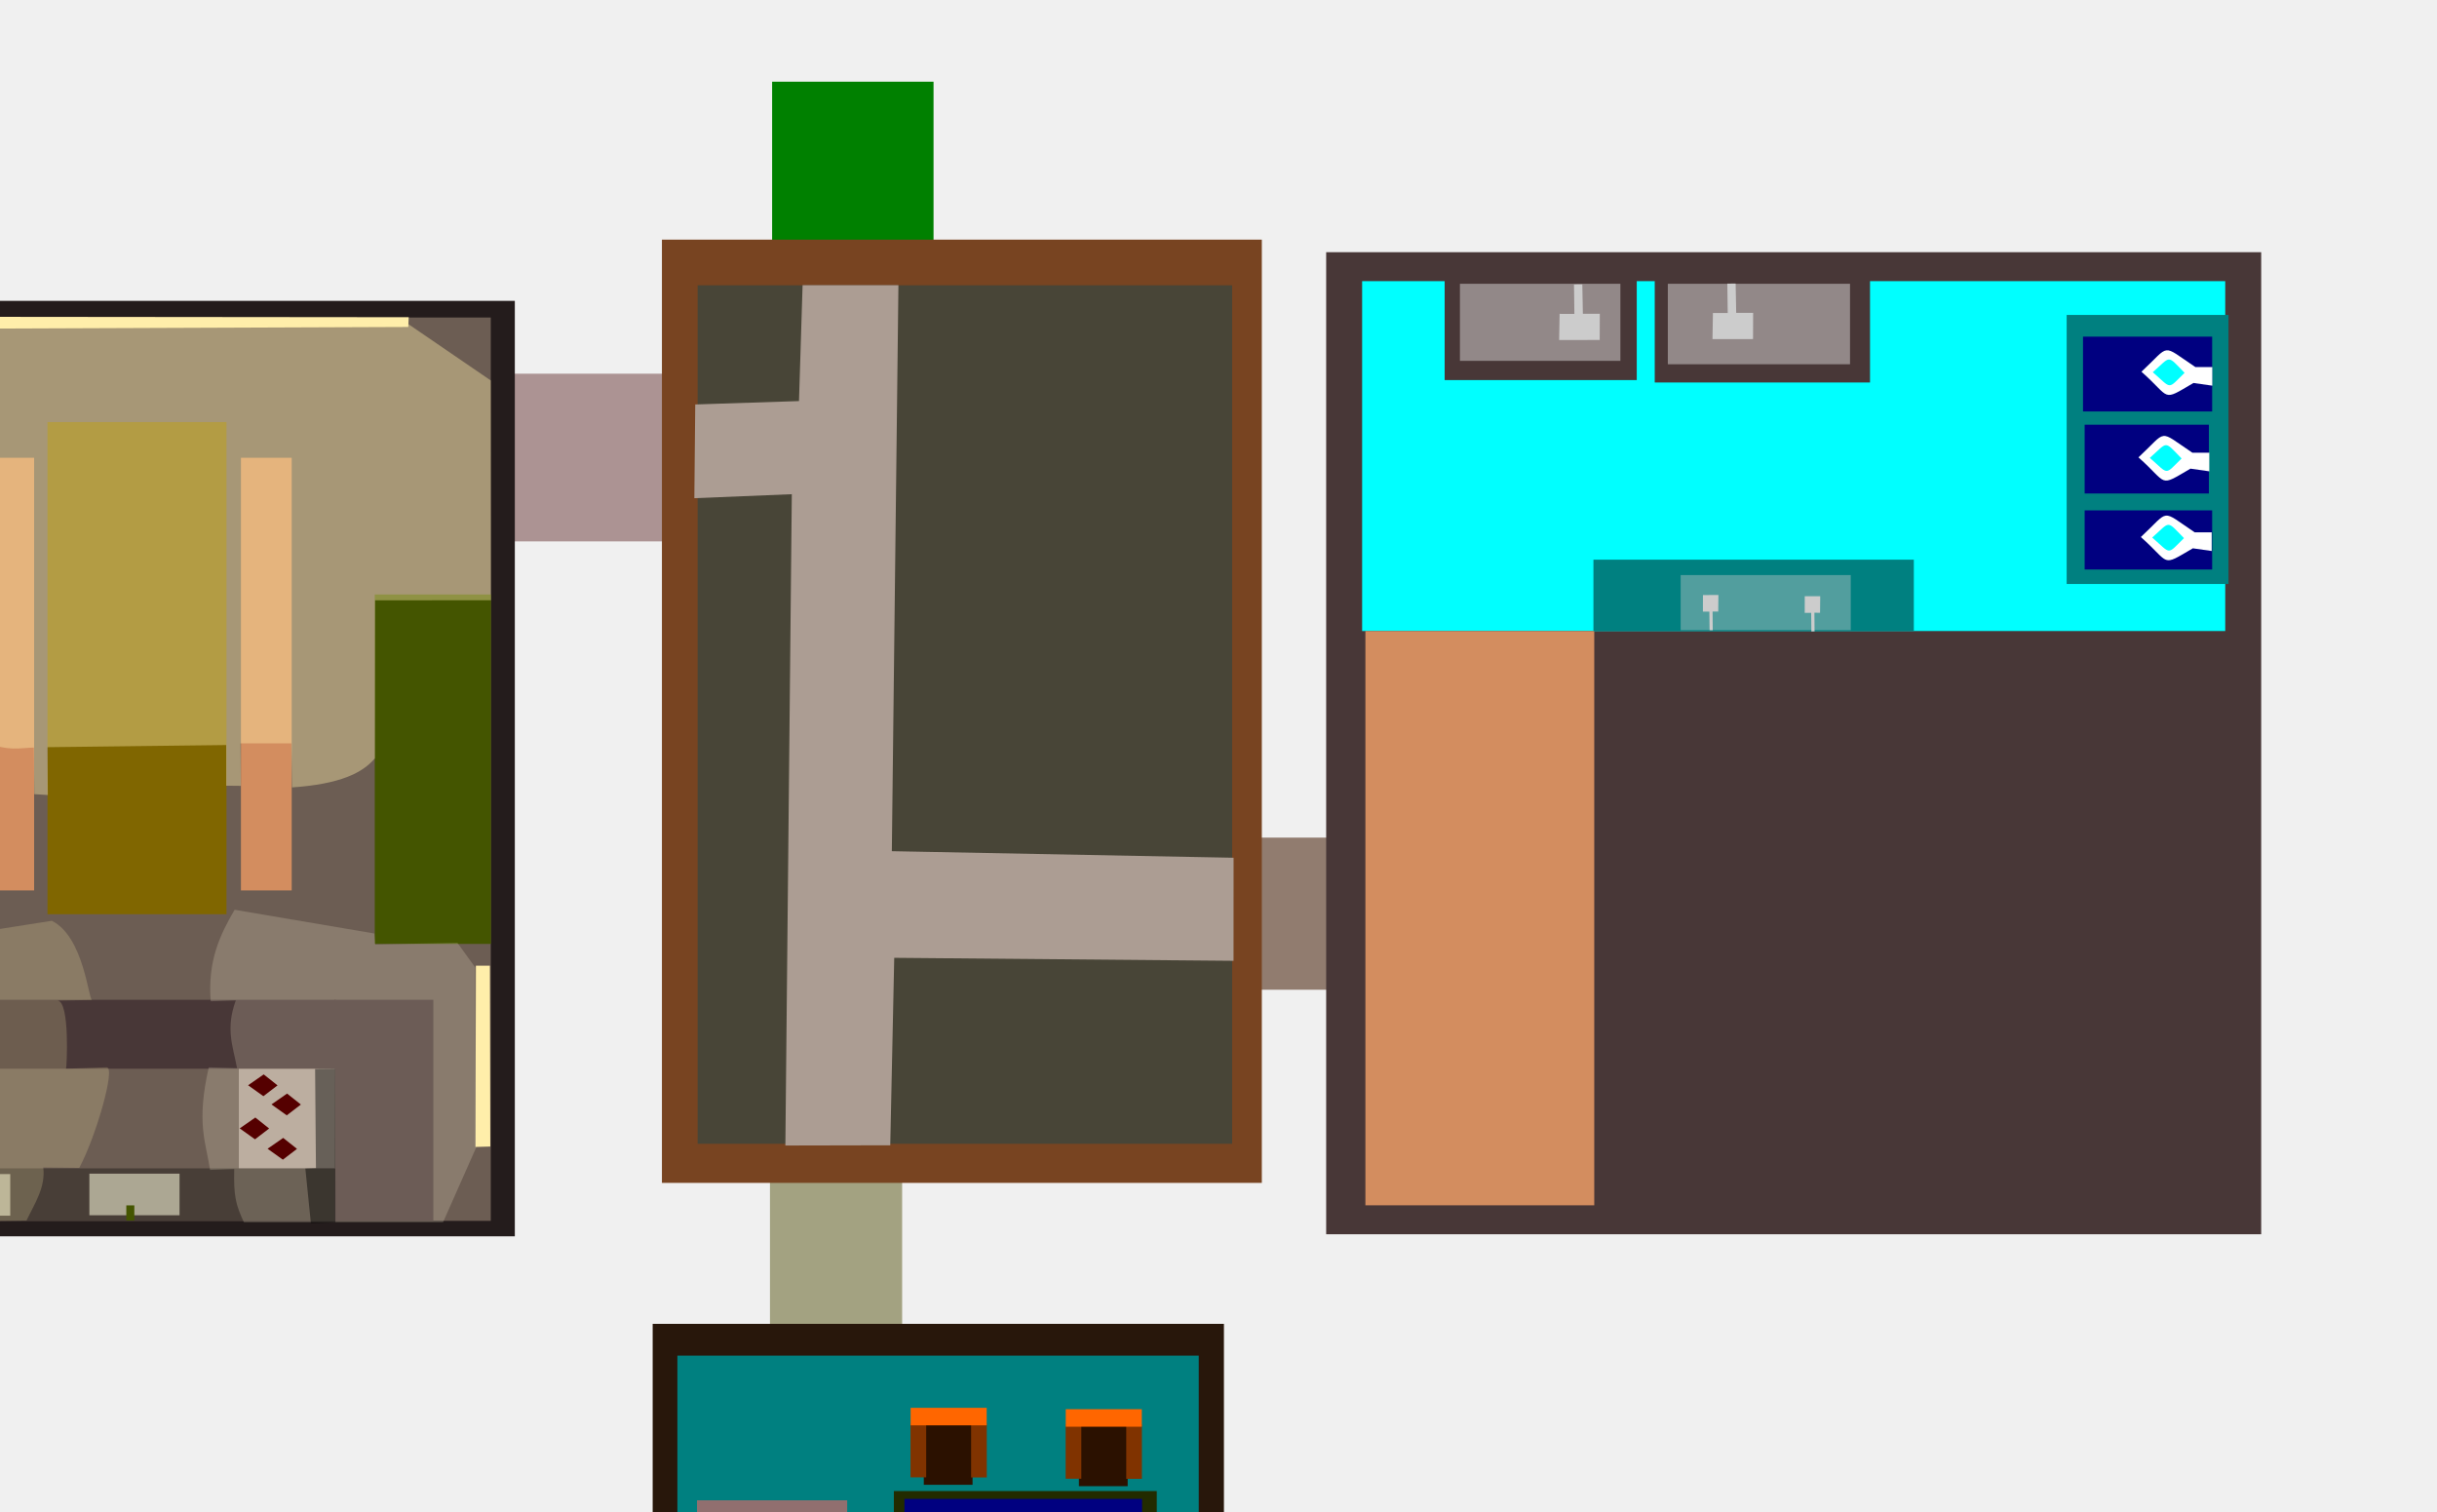
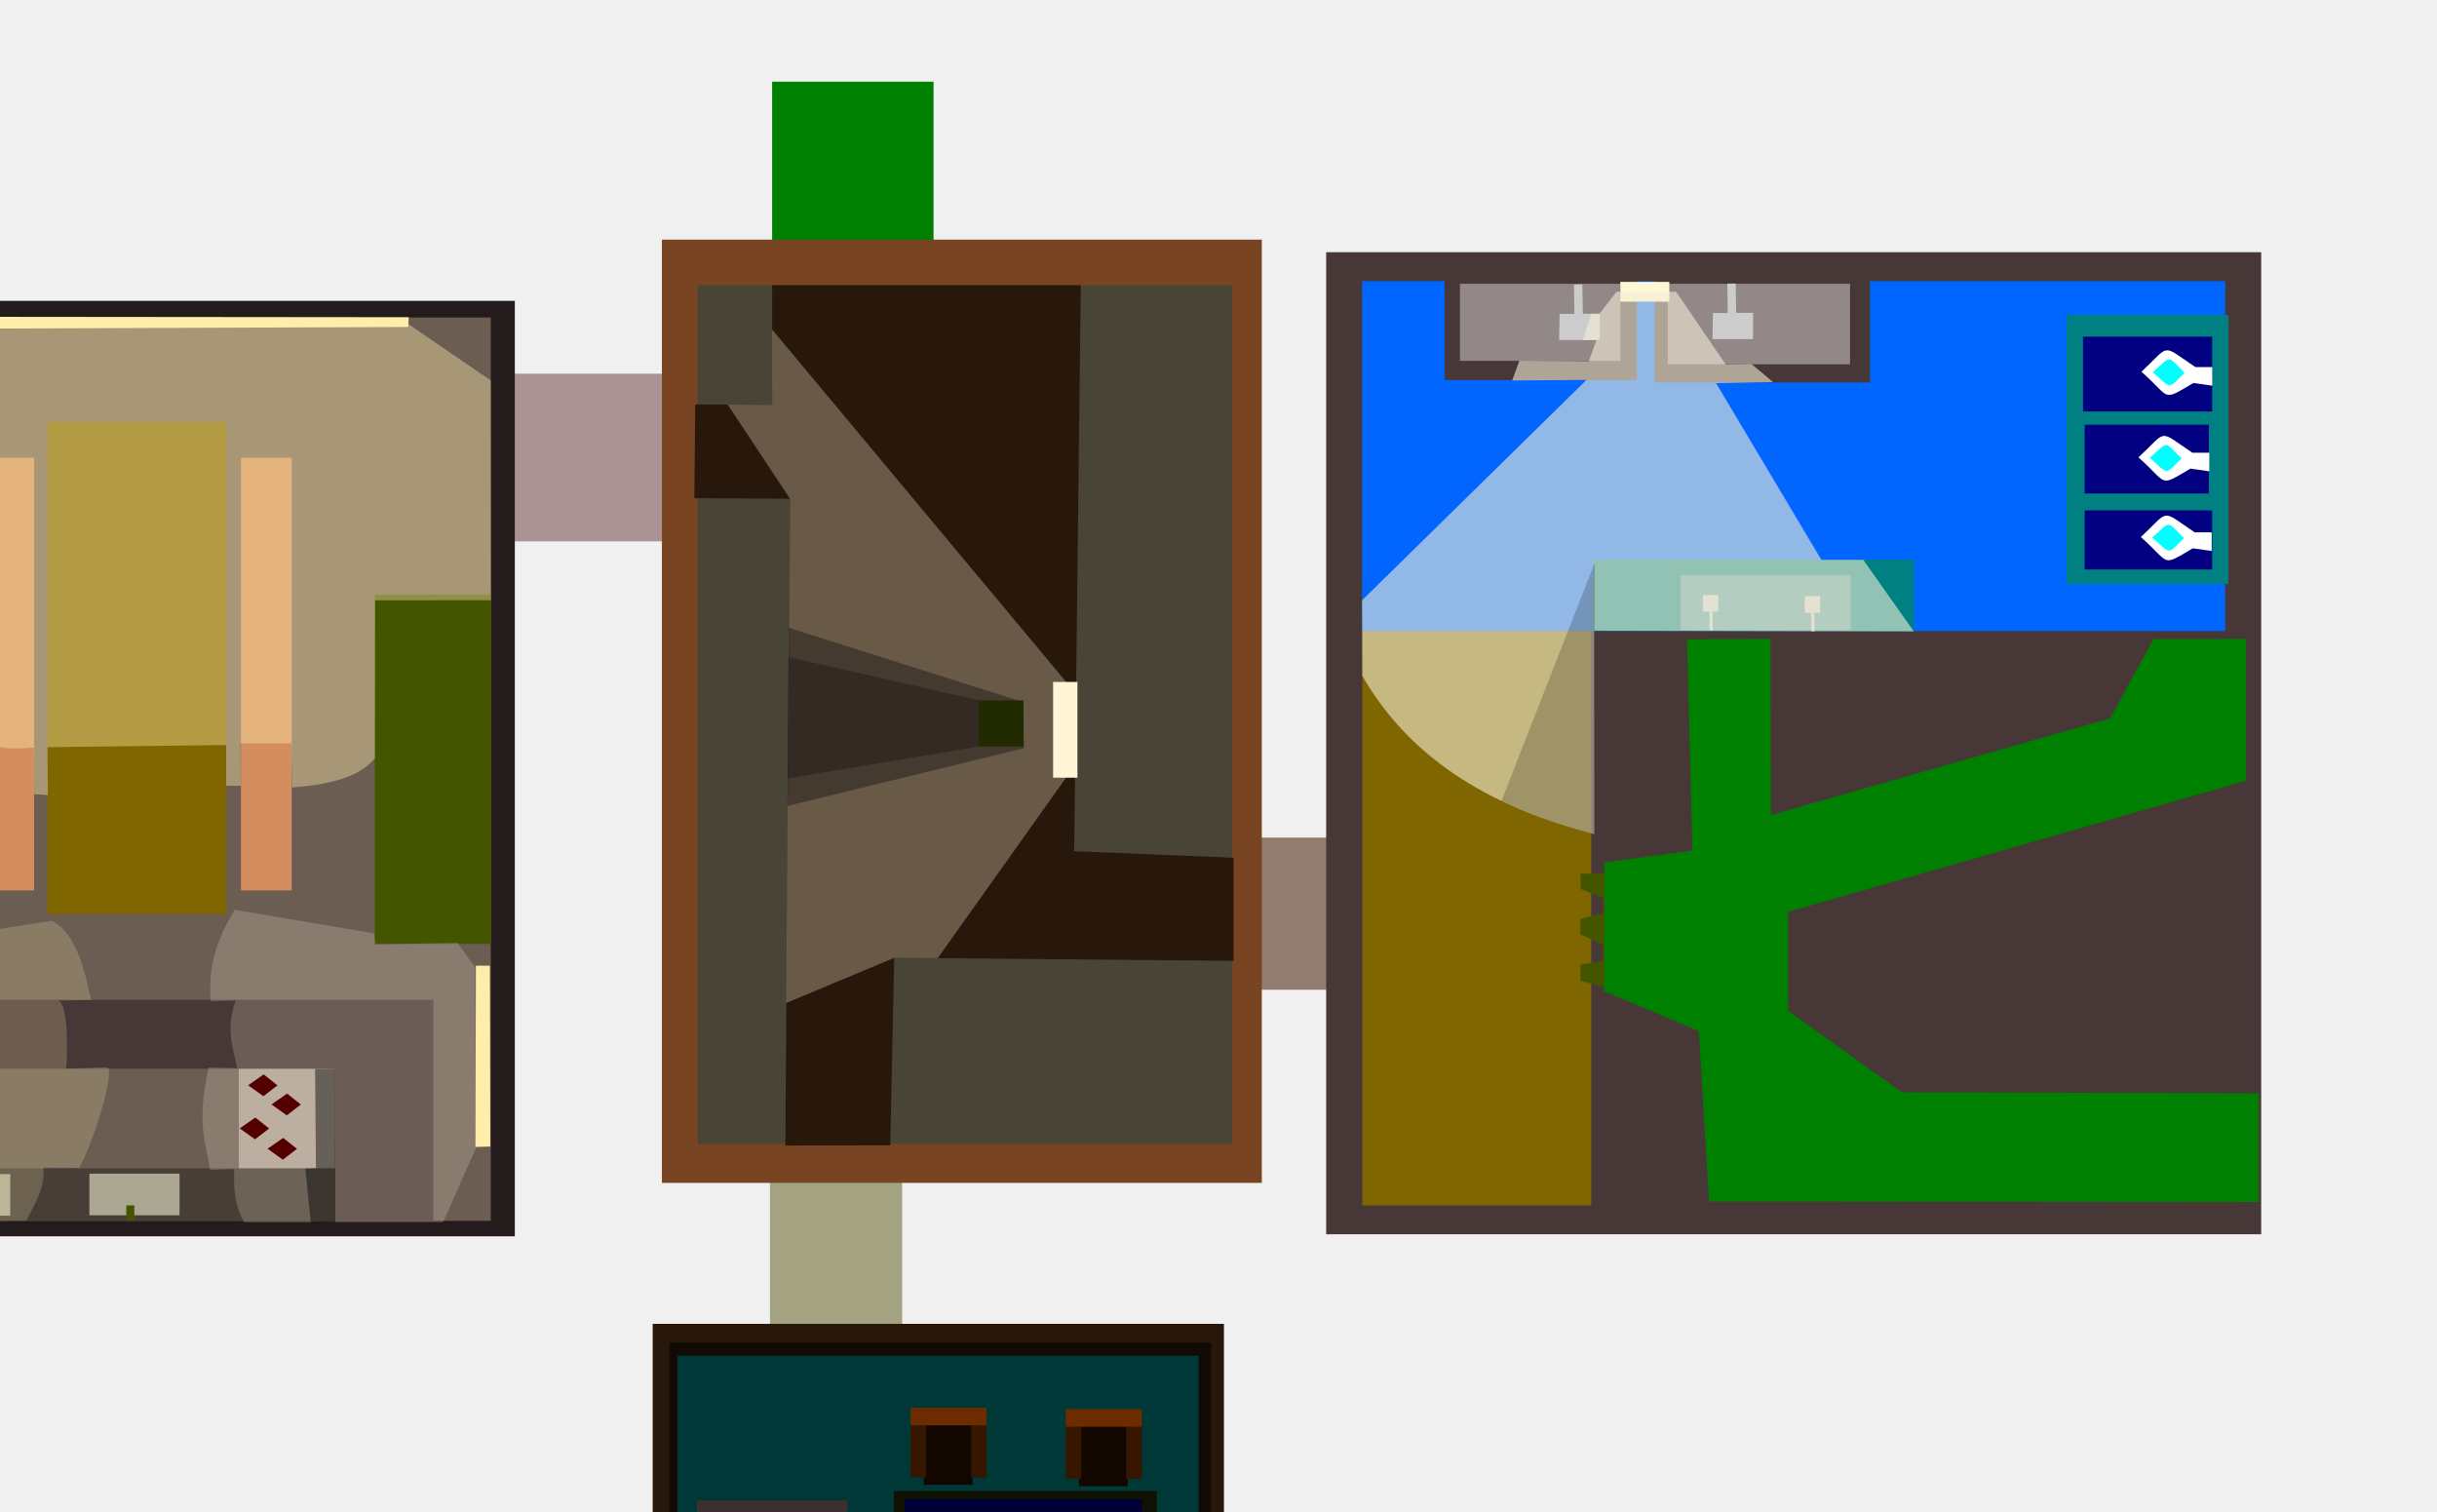
<svg xmlns="http://www.w3.org/2000/svg" id="svg2985" version="1.1" width="100%" height="100%">
  <defs id="defs3038">
    <linearGradient id="linearGradient3061">
      <stop style="stop-color:#483737;stop-opacity:1;" offset="0" id="stop3063" />
      <stop style="stop-color:#ffffff;stop-opacity:1;" offset="1" id="stop3065" />
    </linearGradient>
  </defs>
  <path id="control room-entry" d="M 253.338,450.611 296.826,450.611 296.826,384.879 253.338,384.879 253.338,450.611" style="fill:#a3a281;stroke:none" />
  <path style="fill:#28170b;fill-opacity:1;fill-rule:nonzero;stroke:none" d="M 214.748,435.555 402.701,435.555 402.701,522.509 214.748,522.509 214.748,435.555" id="control room-walls" />
  <path style="fill:#ac9393;stroke:none" d="M 157.81,178.119 220.081,178.119 220.081,122.95 157.81,122.95 157.81,178.119" id="dinner room-entry" />
  <path style="fill:#241c1c;fill-opacity:1;fill-rule:nonzero;stroke:none" d="M -57.844,98.987 169.39,98.987 169.39,406.755 -57.844,406.755 -57.844,98.987" id="dinner room-walls" />
  <path id="hyggym-entry" d="M 408.148,325.626 445.787,325.626 445.787,275.58 408.148,275.58 408.148,325.626" style="fill:#917c6f;stroke:none" />
  <path id="control room" d="M 222.877,515.714 394.415,515.714 394.415,446.01 222.877,446.01 222.877,515.714" style="fill:#008080;stroke:none" />
  <path id="rect3006" d="M 258.812,222.414 408.008,222.414 408.008,85.004 258.812,85.004 258.812,222.414" style="fill:#57a32c;stroke:none">
    <path id="rect3012" d="M235.345 161.489L246.781 161.489L246.781 133.282L235.345 133.282L235.345 161.489" style="fill:#cc0000;stroke:none" />
  </path>
  <path id="rect3008" d="M 233.331,384.904 396.422,384.904 396.422,227.055 233.331,227.055 233.331,384.904" style="fill:#a36b4f;stroke:none" />
  <path id="rect3010" d="M 225.014,373.201 389.245,373.201 389.245,109.615 225.014,109.615 225.014,373.201" style="fill:#0d1fcc;stroke:none" />
  <path id="elevator-shaft-2" d="M 254.05,80.766 307.156,80.766 307.156,26.878 254.05,26.878 254.05,80.766" style="fill:#008000;stroke:none" />
  <path id="main hall 2-walls" d="M 217.79,389.175 415.172,389.175 415.172,78.84 217.79,78.84 217.79,389.175" style="fill:#784421;stroke:none" />
  <path id="dinner room" d="M -51.251,104.462 161.479,104.462 161.479,401.671 -51.251,401.671 -51.251,104.462" style="fill:#6c5d53;fill-opacity:1;fill-rule:nonzero;stroke:none" />
  <path style="fill:#483737;fill-opacity:1;fill-rule:nonzero;stroke:none" d="M 436.342,82.975 743.987,82.975 743.987,406.078 436.342,406.078 436.342,82.975" id="hyggym-walls" />
-   <path style="fill:#00ffff;fill-opacity:1;fill-rule:nonzero;stroke:none" d="M 448.174,92.501 732.154,92.501 732.154,207.612 448.174,207.612 448.174,92.501" id="hyggym-bathroom" />
+   <path style="fill:#0066ff;fill-opacity:1;fill-rule:nonzero;stroke:none" d="M 448.174,92.501 732.154,92.501 732.154,207.612 448.174,207.612 448.174,92.501" id="hyggym-bathroom" />
  <path style="fill:#222b00;fill-opacity:1;fill-rule:nonzero;stroke:none" d="M 294.102,490.565 380.607,490.565 380.607,502.735 294.102,502.735 294.102,490.565" id="control room-table" />
  <path style="fill:#2b1100;fill-opacity:1;fill-rule:nonzero;stroke:none" d="M 303.952,465.449 319.992,465.449 319.992,488.506 303.952,488.506 303.952,465.449" id="control room-chair cushion 1" />
  <path style="fill:#803300;fill-opacity:1;fill-rule:nonzero;stroke:none" d="M 299.584,468.119 304.739,468.119 304.739,486.052 299.584,486.052 299.584,468.119" id="control room-right arm 1" />
  <path style="fill:#803300;fill-opacity:1;fill-rule:nonzero;stroke:none" d="M 319.521,468.157 324.676,468.157 324.676,486.091 319.521,486.091 319.521,468.157" id="control room-left arm 1" />
  <path style="fill:#ff6600;fill-opacity:1;fill-rule:nonzero;stroke:none" d="M 299.617,463.183 324.648,463.183 324.648,468.947 299.617,468.947 299.617,463.183" id="control room-back support 1" />
  <path style="fill:#2b1100;fill-opacity:1;fill-rule:nonzero;stroke:none" d="M 354.991,465.902 371.031,465.902 371.031,488.959 354.991,488.959 354.991,465.902" id="control room-chair cushion 2" />
  <path style="fill:#803300;fill-opacity:1;fill-rule:nonzero;stroke:none" d="M 350.623,468.572 355.778,468.572 355.778,486.505 350.623,486.505 350.623,468.572" id="control room-right arm 2" />
  <path style="fill:#803300;fill-opacity:1;fill-rule:nonzero;stroke:none" d="M 370.56,468.61 375.715,468.61 375.715,486.544 370.56,486.544 370.56,468.61" id="control room-left arm 2" />
  <path style="fill:#ff6600;fill-opacity:1;fill-rule:nonzero;stroke:none" d="M 350.656,463.636 375.687,463.636 375.687,469.4 350.656,469.4 350.656,463.636" id="control room-back support 2" />
  <path style="fill:#916f6f;fill-opacity:1;fill-rule:nonzero;stroke:none" d="M 229.331,493.604 278.75,493.604 278.75,511.267 229.331,511.267 229.331,493.604" id="control room-cabinet" />
  <path style="fill:#483737;fill-opacity:1;fill-rule:nonzero;stroke:none" d="M 475.325,92.104 538.532,92.104 538.532,125.05 475.325,125.05 475.325,92.104" id="hyggym-crapper 1" />
  <path style="fill:#483737;fill-opacity:1;fill-rule:nonzero;stroke:none" d="M 544.448,91.707 615.282,91.707 615.282,125.844 544.448,125.844 544.448,91.707" id="hyggym-crapper 2" />
  <path style="fill:#008080;fill-opacity:1;fill-rule:nonzero;stroke:none" d="M 679.984,103.615 733.23,103.615 733.23,192.131 679.984,192.131 679.984,103.615" id="hyggym-showers" />
  <path style="fill:#000080;fill-opacity:1;fill-rule:nonzero;stroke:none" d="M 685.362,110.76 727.852,110.76 727.852,135.37 685.362,135.37 685.362,110.76" id="hyggym-private3" />
  <path style="fill:#000080;fill-opacity:1;fill-rule:nonzero;stroke:none" d="M 685.9,139.736 726.776,139.736 726.776,162.361 685.9,162.361 685.9,139.736" id="hyggym-private2" />
  <path style="fill:#000080;fill-opacity:1;fill-rule:nonzero;stroke:none" d="M 685.9,167.918 727.852,167.918 727.852,187.368 685.9,187.368 685.9,167.918" id="hyggym-private1" />
  <path style="fill:#483737;fill-opacity:1;fill-rule:nonzero;stroke:none" d="M -36.307,328.933 110.494,328.933 110.494,351.614 -36.307,351.614 -36.307,328.933" id="dinner room-stand 1" />
  <path style="fill:#483737;fill-opacity:1;fill-rule:nonzero;stroke:none" d="M 110.054,328.933 142.579,328.933 142.579,401.671 110.054,401.671 110.054,328.933" id="dinner room-stand 2" />
  <path style="fill:#ac9d93;fill-opacity:1;fill-rule:nonzero;stroke:none" d="M 78.591,351.662 110.236,351.662 110.236,384.511 78.591,384.511 78.591,351.662" id="dinner room-stove" />
  <path style="fill:#483e37;fill-opacity:1;fill-rule:nonzero;stroke:none" d="M -51.138,384.398 110.167,384.398 110.167,401.605 -51.138,401.605 -51.138,384.398" id="dinner room-working area" />
  <path style="fill:#aca793;fill-opacity:1;fill-rule:nonzero;stroke:none" d="M -26.297,386.276 3.37,386.276 3.37,399.964 -26.297,399.964 -26.297,386.276" id="dinner room-sink 1" />
  <path style="fill:#806600;fill-opacity:1;fill-rule:nonzero;stroke:none" d="M 15.622,138.875 74.518,138.875 74.518,300.776 15.622,300.776 15.622,138.875" id="dinner room-table" />
  <path style="fill:#445500;fill-opacity:1;fill-rule:nonzero;stroke:none" d="M 123.306,195.58 161.544,195.58 161.544,310.553 123.306,310.553 123.306,195.58" id="dinner room-cabinet" />
  <path style="fill:#502d16;fill-opacity:1;fill-rule:nonzero;stroke:none" d="M -50.437,113.065 -24.066,113.065 -24.066,309.38 -50.437,309.38 -50.437,113.065" id="dinner room-storage" />
  <path style="fill:#d38d5f;fill-opacity:1;fill-rule:nonzero;stroke:none" d="M -5.475,150.607 11.227,150.607 11.227,292.955 -5.475,292.955 -5.475,150.607" id="dinner room-bench1" />
  <path style="fill:#d38d5f;fill-opacity:1;fill-rule:nonzero;stroke:none" d="M 79.277,150.607 95.979,150.607 95.979,292.955 79.277,292.955 79.277,150.607" id="dinner room-bench 2" />
-   <path style="fill:#d38d5f;fill-opacity:1;fill-rule:nonzero;stroke:none" d="M 449.25,207.612 524.548,207.612 524.548,396.551 449.25,396.551 449.25,207.612" id="hyggym" />
+   <path style="fill:#806600;fill-opacity:1;fill-rule:nonzero;stroke:none" d="M 448.25,207.674 523.548,207.674 523.548,396.614 448.25,396.614 448.25,207.674" id="hyggym" />
  <path style="fill:#484537;fill-opacity:1;fill-rule:nonzero;stroke:none" d="M 229.54,93.863 405.407,93.863 405.407,376.314 229.54,376.314 229.54,93.863" id="main hall 2" />
  <path style="fill:#008080;fill-opacity:1;fill-rule:nonzero;stroke:none" d="M 524.279,184.134 629.696,184.134 629.696,207.612 524.279,207.612 524.279,184.134" id="hyggym-sauna" />
  <path style="fill:#445500;fill-opacity:1;fill-rule:nonzero;stroke:none" d="M -14.147,396.714 -11.505,396.714 -11.505,401.691 -14.147,401.691 -14.147,396.714" id="dinner room-tap 1" />
  <path style="fill:#aca793;fill-opacity:1;fill-rule:nonzero;stroke:none" d="M 29.408,386.138 59.076,386.138 59.076,399.825 29.408,399.825 29.408,386.138" id="dinner room-sink 2" />
  <path style="fill:#445500;fill-opacity:1;fill-rule:nonzero;stroke:none" d="M 41.559,396.576 44.2,396.576 44.2,401.553 41.559,401.553 41.559,396.576" id="dinner room-tap 2" />
  <path style="fill:#000080;fill-opacity:1;fill-rule:nonzero;stroke:none" d="M 297.585,493.151 375.764,493.151 375.764,499.944 297.585,499.944 297.585,493.151" id="control room-table computer" />
  <g id="flowRoot4262" style="font-size:40px;font-style:normal;font-weight:normal;line-height:125%;letter-spacing:0px;word-spacing:0px;fill:#000000;fill-opacity:1;stroke:none;font-family:Sans" />
  <path style="opacity:0.404;fill:#00ffff;fill-opacity:1;fill-rule:nonzero;stroke:none" d="M 227.023,512.787 392.561,512.787 392.561,524.217 227.023,524.217 z" id="control room-window" />
  <path id="hyggym-toilete1" d="M 727.895,120.758 722.321,120.758 C 710.842,113.099 714.33,113.247 704.586,122.3 714.525,131.066 711.014,132.258 721.702,126.005 L 727.895,126.889 727.895,120.758" style="fill:#ffffff;stroke:none" />
  <path id="hyggym-toilete-water1" d="M 708.319,122.464 C 714.694,127.996 713.034,128.283 718.78,122.661 712.854,116.594 714.389,117.13 708.319,122.464 z" style="fill:#00ffff;stroke:none" />
  <path style="fill:#ffffff;stroke:none" d="M 726.91,148.939 721.336,148.939 C 709.857,141.28 713.345,141.428 703.601,150.481 713.54,159.247 710.028,160.439 720.717,154.186 L 726.91,155.07 726.91,148.939" id="hyggym-toilete2" />
  <path style="fill:#00ffff;stroke:none" d="M 707.333,150.645 C 713.709,156.177 712.049,156.464 717.794,150.842 711.869,144.774 713.404,145.311 707.333,150.645 z" id="hyggym-toilete-water2" />
  <path id="hyggym-toilete3" d="M 727.698,175.149 722.124,175.149 C 710.645,167.49 714.133,167.638 704.389,176.691 714.328,185.457 710.817,186.649 721.505,180.396 L 727.698,181.28 727.698,175.149" style="fill:#ffffff;stroke:none" />
  <path id="hyggym-toilete-water3" d="M 708.122,176.855 C 714.497,182.387 712.837,182.674 718.583,177.052 712.657,170.985 714.192,171.521 708.122,176.855 z" style="fill:#00ffff;stroke:none" />
  <path style="opacity:0.404;fill:#ffffff;fill-opacity:1;fill-rule:nonzero;stroke:none" d="M 480.356,93.364 533.149,93.364 533.149,118.725 480.356,118.725 z" id="hyggym-box2" />
  <path style="opacity:0.404;fill:#ffffff;fill-opacity:1;fill-rule:nonzero;stroke:none" d="M 548.756,93.364 608.702,93.364 608.702,119.84 548.756,119.84 z" id="hyggym-box1" />
  <path id="hyggym-shower1" d="M 517.882,93.611 518.015,103.281 513.145,103.264 512.998,111.873 526.342,111.856 526.376,103.234 520.802,103.234 520.622,93.578 517.882,93.611" style="fill:#cccccc;stroke:none" />
  <path style="fill:#cccccc;stroke:none" d="M 568.332,93.316 568.464,102.986 563.594,102.969 563.448,111.578 576.792,111.561 576.825,102.938 571.251,102.938 571.071,93.282 568.332,93.316" id="hyggym-shower2" />
  <path style="opacity:0.404;fill:#cccccc;fill-opacity:1;fill-rule:nonzero;stroke:none" d="M 552.976,189.2 608.943,189.2 608.943,207.33 552.976,207.33 z" id="hyggym-sink" />
  <path id="hyggym-tap2" d="M 563.533,207.332 563.483,201.203 565.34,201.214 565.395,195.758 560.308,195.769 560.295,201.233 562.42,201.233 562.489,207.353 563.533,207.332" style="fill:#cccccc;stroke:none" />
  <path style="fill:#cccccc;stroke:none" d="M 597.035,207.726 596.984,201.597 598.841,201.608 598.897,196.152 593.809,196.163 593.796,201.628 595.922,201.628 595.99,207.747 597.035,207.726" id="hyggym-tap1" />
-   <path style="fill:#ac9d93;stroke:none" d="M 228.752,133.069 262.89,131.954 264.072,93.819 295.603,93.819 293.436,280.049 405.88,282.203 405.864,316.113 294.224,315.127 292.916,376.809 258.405,376.881 260.525,162.596 228.457,163.908 228.752,133.069 228.752,133.069" id="main hall 2 pathways" />
+   <path style="fill:#28170b;stroke:none" d="M 228.752,133.069 254.015,133.204 254.072,93.819 355.603,93.819 353.436,280.049 405.88,282.203 405.864,316.113 294.224,315.127 292.916,376.809 258.405,376.881 259.9,164.096 228.457,163.908 228.752,133.069 228.752,133.069" id="main hall 2 pathways" />
  <path id="dinner room lamp" d="M -9.476,104.233 -10.033,108.135 134.332,107.577 134.472,104.372 z" style="fill:#ffeeaa;fill-opacity:1;stroke:none" />
  <path id="path3998" d="M -51.42,317.715 -46.821,317.715 -46.682,377.217 -51.559,377.357 z" style="fill:#ffeeaa;fill-opacity:1;stroke:none" />
  <path id="dinner room glare" d="M -10.033,107.905 -24.003,121.178 -24.064,244.959 C -21.896,252.585 -15.165,257.929 -5.574,261.844 L -5.644,244.077 C 3.708,247.328 5.953,246.051 11.148,245.958 L 11.287,261.286 15.746,261.565 15.623,245.827 74.414,245.122 74.414,258.499 79.233,258.549 79.15,244.565 95.872,244.565 96.103,259.057 C 111.95,257.979 119.343,254.26 123.35,249.483 L 123.415,197.513 161.546,197.48 161.478,125.184 133.775,106.233 z" style="opacity:0.399;fill:#ffeeaa;fill-opacity:1;stroke:none" />
  <path style="fill:#ffeeaa;fill-opacity:1;stroke:none" d="M -51.42,317.715 -46.821,317.715 -46.682,377.217 -51.559,377.357 z" id="dinner room lamp 2" />
  <path id="dinner room 3" d="M 156.58,317.715 161.179,317.715 161.318,377.217 156.441,377.357 z" style="fill:#ffeeaa;fill-opacity:1;stroke:none" />
  <path id="dinner room glare 2" d="M -47.329,317.158 -37.575,309.354 -21.968,309.076 17.05,302.944 C 27.658,308.193 29.091,329.029 30.304,329.008 L 18.832,329.201 C 23.133,329.129 21.941,351.61 21.726,351.617 L 35.101,351.162 C 38.144,351.058 31.649,373.825 26.078,384.245 L 14.241,384.108 C 15.033,390.682 11.385,395.988 8.705,401.569 L -37.575,402.161 -48.166,377.635 -47.329,317.158" style="opacity:0.206;fill:#ffeeaa;fill-opacity:1;stroke:none" />
  <path style="opacity:0.739;fill:#000000;stroke:none" d="M -17.835,399.965 -12.637,386.269 -26.309,386.282 -26.297,400.01 z" id="dinner room shadow" />
  <path style="opacity:0.197;fill:#fff6d5;stroke:none" d="M 156.349,318.273 150.497,310.19 123.463,310.748 123.184,307.125 77.199,299.321 C 72.418,307.467 68.255,316.155 69.331,329.426 L 77.584,329.138 C 74.15,338.56 76.638,344.134 78.001,351.444 L 68.689,351.169 C 64.526,369.411 67.698,375.735 69.12,384.902 L 77.067,384.62 C 76.845,393.314 77.521,396.318 80.265,402.161 L 145.759,402.161 156.628,377.635 z" id="dinner room glare 3" />
  <path style="opacity:0.45;fill:#000000;stroke:none" d="M 103.676,351.716 103.954,384.324 100.47,384.463 102.282,402.439 110.364,402.161 110.295,351.647 z" id="path4188" />
  <path style="fill:#550000;stroke:none" d="M 86.768,353.486 81.632,357.057 86.665,360.65 91.313,357.093 z" id="path4190" />
  <path id="path4192" d="M 94.454,359.792 89.318,363.363 94.35,366.956 98.998,363.399 z" style="fill:#550000;stroke:none" />
  <path style="fill:#550000;stroke:none" d="M 84.009,367.675 78.873,371.246 83.906,374.839 88.554,371.282 z" id="path4194" />
  <path id="path4196" d="M 93.173,374.375 88.037,377.946 93.069,381.539 97.717,377.982 z" style="fill:#550000;stroke:none" />
+   <path style="fill:#fff6d5;fill-opacity:1;fill-rule:nonzero;stroke:none" d="M 346.5,224.362 354.5,224.362 354.5,255.862 346.5,255.862 z" id="main hall 2-lamp" />
+   <path style="opacity:0.303;fill:#fff6d5;stroke:none" d="M 350.906,255.652 308.523,315.239 294.26,315.113 258.688,329.987 259.942,164.097 239.434,133.122 254.058,133.216 254,108.362 350.818,224.399 z" id="main hall 2 - glare" />
+   <path style="opacity:0.353;fill:#000000;stroke:none" d="M 336.583,230.957 259.557,206.562 259.073,265.158 336.936,246.16 z" id="main hall 2 box soft shadow" />
+   <path style="fill:#222b00;fill-opacity:1;fill-rule:nonzero;stroke:none" d="M 322.087,230.427 336.76,230.427 336.76,245.63 322.087,245.63 z" id="main hall 2 box" />
+   <path style="opacity:0.257;fill:#000000;stroke:none" d="M 322.128,230.426 259.426,216.17 259.099,256.085 322.131,245.63 z" id="main hall 2 box hard shadow" />
+   <rect style="opacity:0.573;fill:#000000;fill-opacity:1;fill-rule:nonzero;stroke:none" id="control room shadow" width="178.191" height="77.075" x="220.264" y="441.775" />
+   <path style="fill:#008000;stroke:none" d="M 555.079,210.362 556.847,279.848 527.891,283.762 527.684,326.06 558.968,339.245 562.327,395.283 743.169,395.46 743.169,359.69 625.789,359.398 588.313,332.527 588.313,300.001 738.927,256.867 738.927,210.198 708.521,210.28 694.265,236.361 582.656,268.181 582.531,210.151 z" id="hyggym plumbing" />
+   <path style="fill:#445500;stroke:none" d="M 527.979,287.525 520.041,287.4 520.104,292.525 527.655,295.539 527.633,300.355 519.979,302.275 519.979,307.4 527.522,310.958 527.479,316.15 519.979,317.368 520.01,322.712 527.854,324.775 z" id="hyggym prop pipe" />
+   <rect style="fill:#fff6d5;fill-opacity:1;fill-rule:nonzero;stroke:none" id="hyggym-lamp" width="16.125" height="6.5" x="533.125" y="92.737" />
+   <path style="opacity:0.601;fill:#f4eed7;stroke:none" d="M 551.5,96 531.855,96 526.3,103.185 523.575,103.23 520.72,111.929 525.273,111.887 522.767,118.821 499.905,118.696 497.53,125.174 521.969,125.012 448.166,197.48 448.238,222.351 C 464.803,251.253 492.946,266.219 524.55,274.441 L 524.55,207.495 629.679,207.723 613.062,184.181 599.273,184.181 564.625,126.052 583.363,125.699 576.358,119.821 567.785,119.909 z" id="hyggym-glare" />
+   <path style="opacity:0.197;fill:#000000;stroke:none" d="M 524.735,185.069 494.016,263.538 C 503.912,268.013 514.022,271.872 524.583,274.437 z" id="hyggym-shadow" />
</svg>
